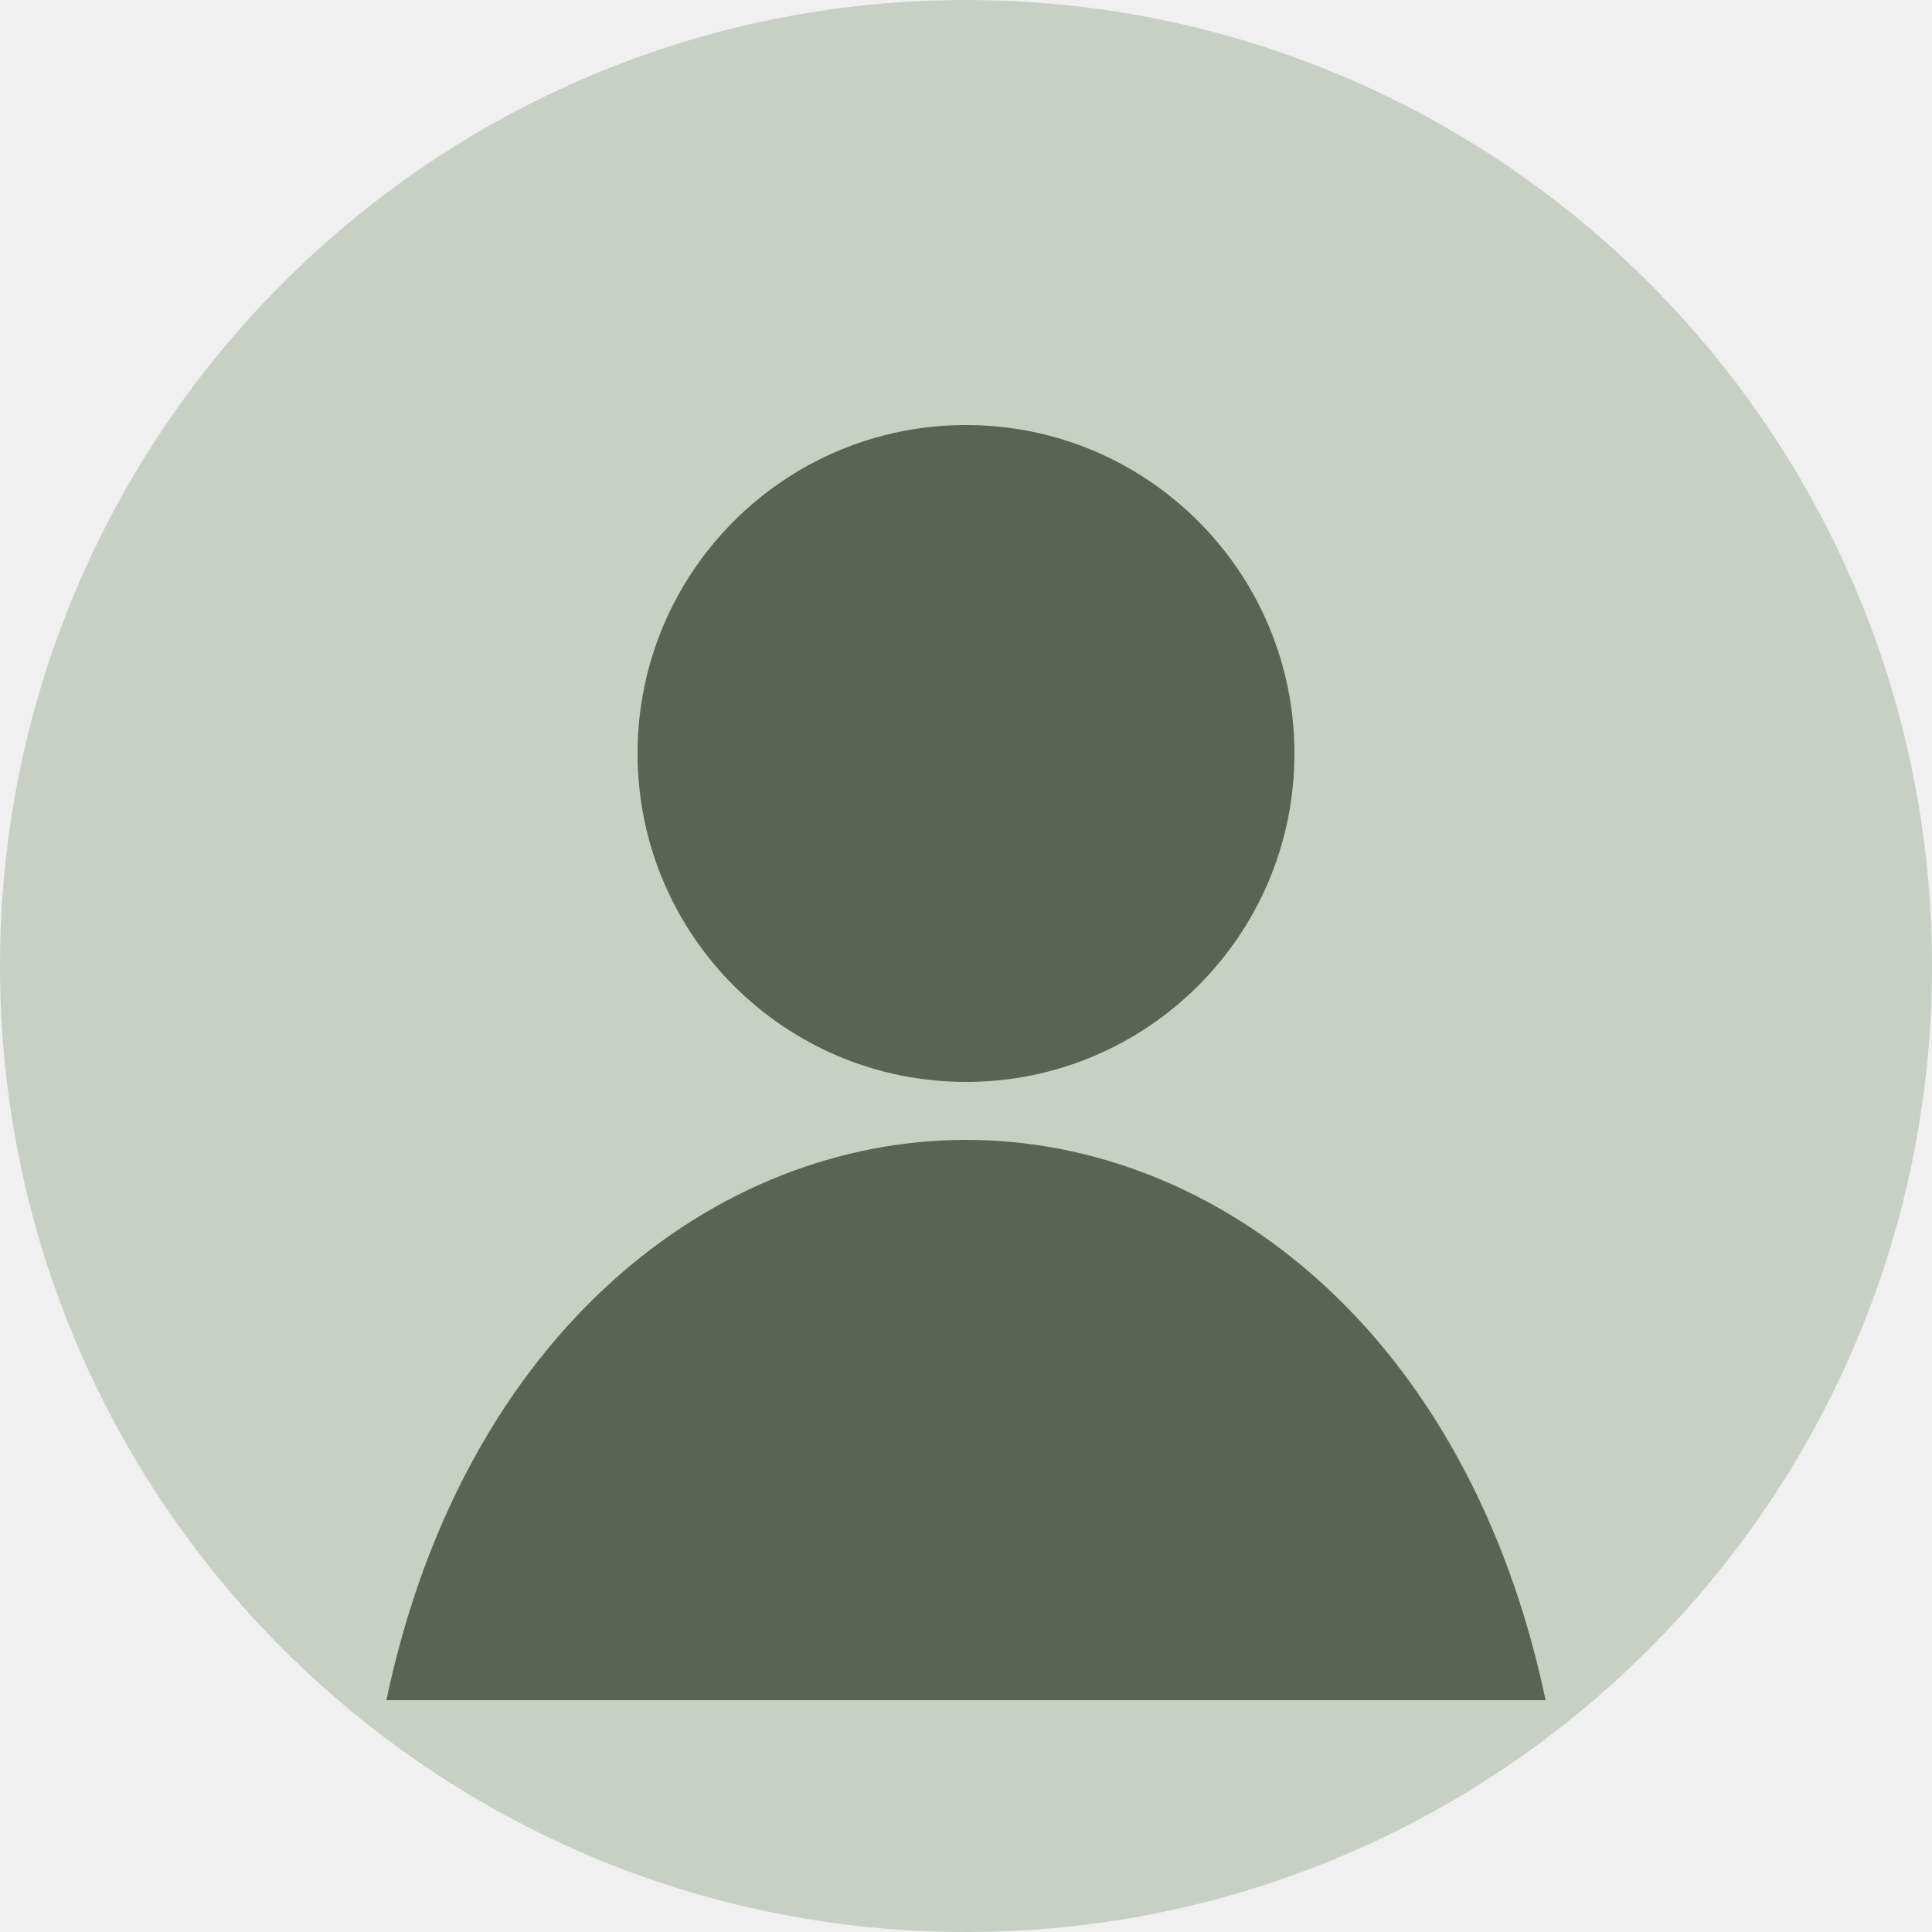
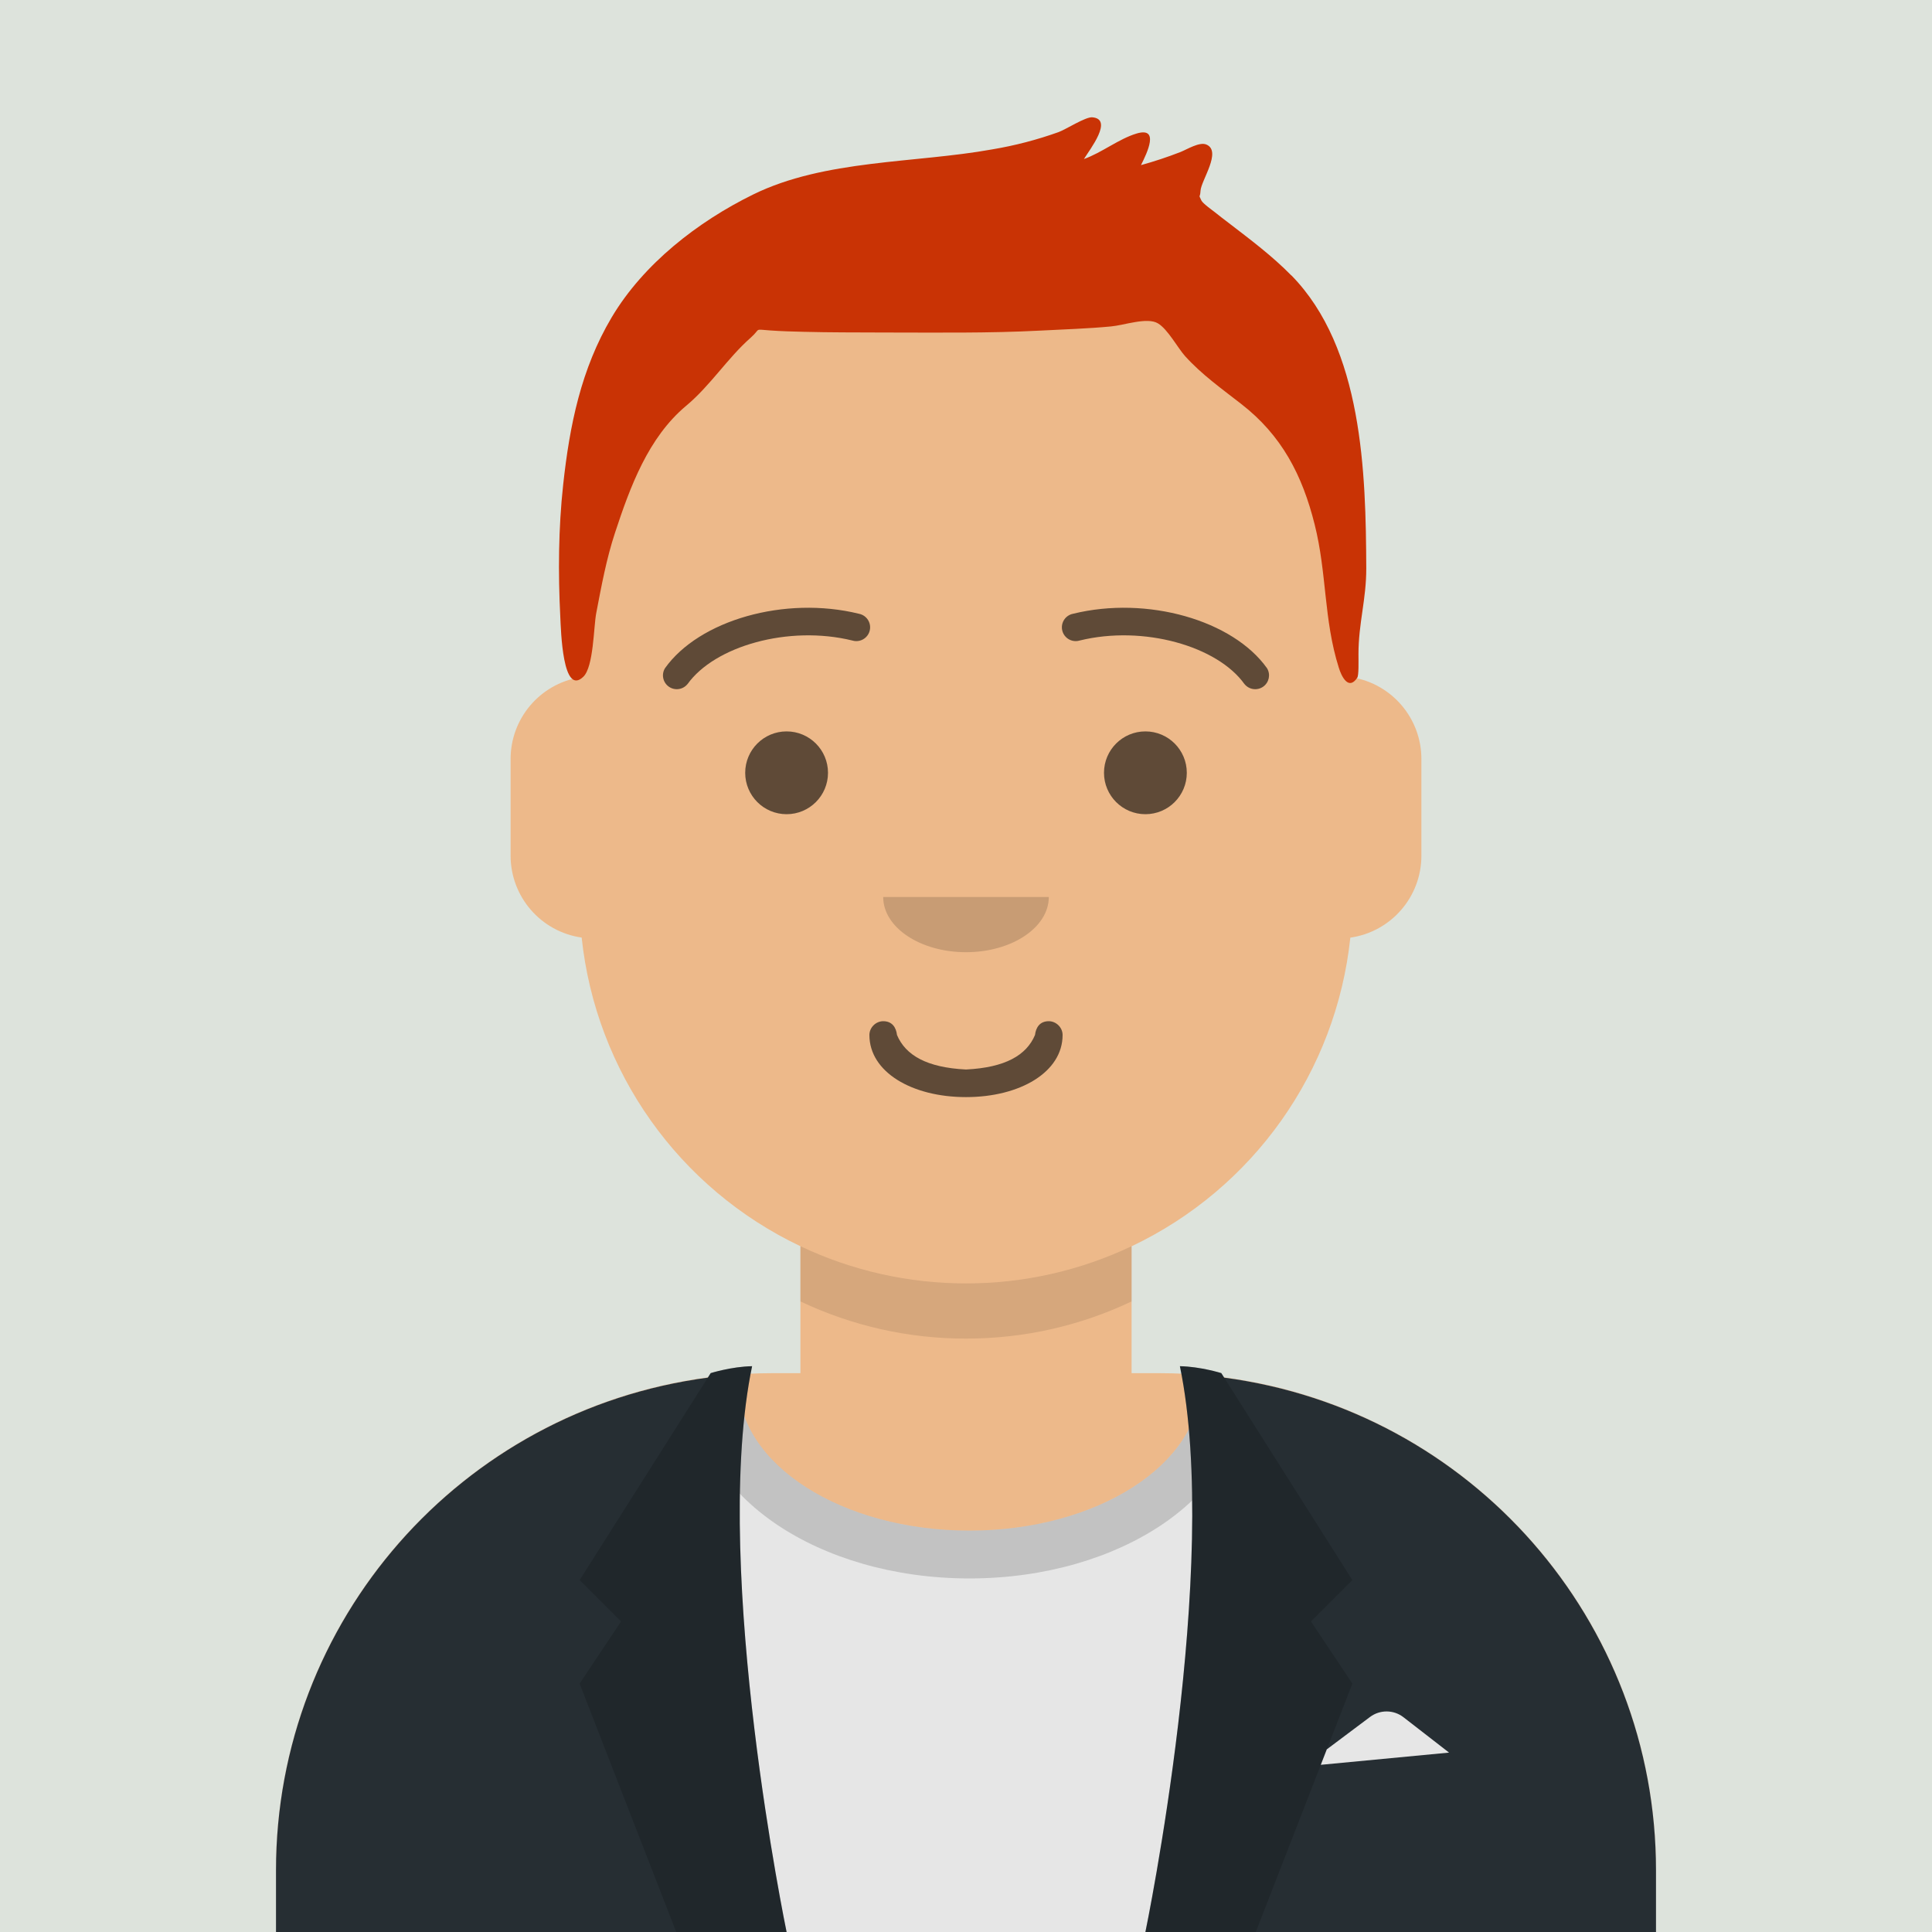
- <svg xmlns="http://www.w3.org/2000/svg" viewBox="0 0 200 200">
-   <circle cx="100" cy="100" r="100" fill="#c8d0c6" />
-   <circle cx="100" cy="78" r="34" fill="#596457" />
-   <path d="M40 176c8-38 34-58 60-58s52 20 60 58" fill="#596457" />
+ <svg xmlns="http://www.w3.org/2000/svg" viewBox="0 0 280 280" fill="none" shape-rendering="auto">
+   <mask id="viewboxMask">
+     <rect width="280" height="280" rx="0" ry="0" x="0" y="0" fill="#fff" />
+   </mask>
+   <g mask="url(#viewboxMask)">
+     <rect fill="#dde3dc" width="280" height="280" x="0" y="0" />
+     <g transform="translate(8)">
+       <path d="M132 36a56 56 0 0 0-56 56v6.17A12 12 0 0 0 66 110v14a12 12 0 0 0 10.3 11.88 56.04 56.04 0 0 0 31.7 44.73v18.4h-4a72 72 0 0 0-72 72v9h200v-9a72 72 0 0 0-72-72h-4v-18.39a56.04 56.04 0 0 0 31.7-44.73A12 12 0 0 0 198 124v-14a12 12 0 0 0-10-11.83V92a56 56 0 0 0-56-56Z" fill="#edb98a" />
+       <path d="M108 180.61v8a55.79 55.79 0 0 0 24 5.39c8.59 0 16.73-1.93 24-5.39v-8a55.79 55.79 0 0 1-24 5.39 55.79 55.79 0 0 1-24-5.39Z" fill="#000" fill-opacity=".1" />
+       <g transform="translate(0 170)">
+         <path d="M132.5 51.83c18.5 0 33.5-9.62 33.5-21.48 0-.36-.01-.7-.04-1.06A72 72 0 0 1 232 101.04V110H32v-8.95a72 72 0 0 1 67.05-71.83c-.03.37-.05.75-.05 1.13 0 11.86 15 21.48 33.5 21.48Z" fill="#E6E6E6" />
+         <path d="M132.5 58.76c21.89 0 39.63-12.05 39.63-26.91 0-.6-.02-1.2-.08-1.8-2-.33-4.03-.59-6.1-.76.04.35.05.7.05 1.06 0 11.86-15 21.48-33.5 21.48S99 42.2 99 30.35c0-.38.02-.76.05-1.13-2.06.14-4.08.36-6.08.67-.07.65-.1 1.3-.1 1.96 0 14.86 17.74 26.91 39.63 26.91Z" fill="#000" fill-opacity=".16" />
+         <path d="M100.78 29.12 101 28c-2.96.05-6 1-6 1l-.42.66A72.01 72.01 0 0 0 32 101.06V110h74s-10.7-51.56-5.24-80.8l.02-.08ZM158 110s11-53 5-82c2.96.05 6 1 6 1l.42.66a72.01 72.01 0 0 1 62.58 71.4V110h-74Z" fill="#262e33" />
+         <path d="M101 28c-6 29 5 82 5 82H90L76 74l6-9-6-6 19-30s3.04-.95 6-1ZM163 28c6 29-5 82-5 82h16l14-36-6-9 6-6-19-30s-3.04-.95-6-1Z" fill-rule="evenodd" clip-rule="evenodd" fill="#000" fill-opacity=".15" />
+         <path d="m183.42 85.77.87-2.24 6.27-4.7a4 4 0 0 1 4.85.05l6.6 5.12-18.59 1.77Z" fill="#E6E6E6" />
+       </g>
+       <g transform="translate(78 134)">
+         <path d="M40 16c0 5.37 6.16 9 14 9s14-3.63 14-9c0-1.1-.95-2-2-2-1.3 0-1.87.9-2 2-1.24 2.94-4.32 4.72-10 5-5.68-.28-8.76-2.06-10-5-.13-1.1-.7-2-2-2-1.05 0-2 .9-2 2Z" fill="#000" fill-opacity=".6" />
+       </g>
+       <g transform="translate(104 122)">
+         <path fill-rule="evenodd" clip-rule="evenodd" d="M16 8c0 4.42 5.37 8 12 8s12-3.58 12-8" fill="#000" fill-opacity=".16" />
+       </g>
+       <g transform="translate(76 90)">
+         <path d="M36 22a6 6 0 1 1-12 0 6 6 0 0 1 12 0ZM88 22a6 6 0 1 1-12 0 6 6 0 0 1 12 0Z" fill="#000" fill-opacity=".6" />
+       </g>
+       <g transform="translate(76 82)">
+         <path d="M15.63 17.16c3.92-5.51 14.65-8.6 23.9-6.33a2 2 0 1 0 .95-3.88c-10.74-2.64-23.17.94-28.11 7.9a2 2 0 0 0 3.26 2.3ZM96.37 17.16c-3.91-5.51-14.65-8.6-23.9-6.33a2 2 0 1 1-.95-3.88c10.74-2.64 23.17.94 28.11 7.9a2 2 0 0 1-3.26 2.3Z" fill="#000" fill-opacity=".6" />
+       </g>
+       <g transform="translate(-1)">
+         <path fill-rule="evenodd" clip-rule="evenodd" d="M180.15 39.92c-2.76-2.82-5.96-5.21-9.08-7.61-.69-.53-1.39-1.05-2.06-1.6-.15-.12-1.72-1.24-1.9-1.66-.45-.99-.19-.22-.12-1.4.08-1.5 3.13-5.73.85-6.7-1-.43-2.8.7-3.75 1.08a59.56 59.56 0 0 1-5.73 1.9c.93-1.85 2.7-5.57-.63-4.58-2.6.78-5.03 2.77-7.64 3.7.86-1.4 4.32-5.8 1.2-6.05-.98-.07-3.8 1.75-4.86 2.14a55.81 55.81 0 0 1-9.63 2.51c-11.2 2.02-24.3 1.45-34.65 6.54-8 3.93-15.88 10.03-20.5 17.8-4.44 7.48-6.1 15.67-7.03 24.25-.69 6.3-.74 12.8-.42 19.12.1 2.07.34 11.61 3.34 8.72 1.5-1.44 1.49-7.25 1.87-9.22.75-3.91 1.47-7.85 2.72-11.64 2.2-6.68 4.81-13.8 10.3-18.4 3.53-2.94 6.01-6.93 9.39-9.9 1.51-1.35.36-1.2 2.8-1.03 1.63.12 3.28.16 4.92.2 3.8.1 7.6.08 11.4.1 7.64 0 15.25.12 22.89-.28 3.4-.18 6.8-.28 10.18-.6 1.9-.17 5.25-1.38 6.8-.45 1.43.84 2.91 3.61 3.94 4.75 2.41 2.67 5.3 4.72 8.12 6.92 5.9 4.57 8.87 10.33 10.66 17.48 1.79 7.13 1.29 13.75 3.5 20.76.38 1.24 1.4 3.36 2.67 1.46.24-.36.18-2.3.18-3.42 0-4.52 1.14-7.91 1.13-12.46-.06-13.83-.5-31.87-10.85-42.44Z" fill="#c93305" />
+       </g>
+       <g transform="translate(49 72)" />
+       <g transform="translate(62 42)" />
+     </g>
+   </g>
</svg>
